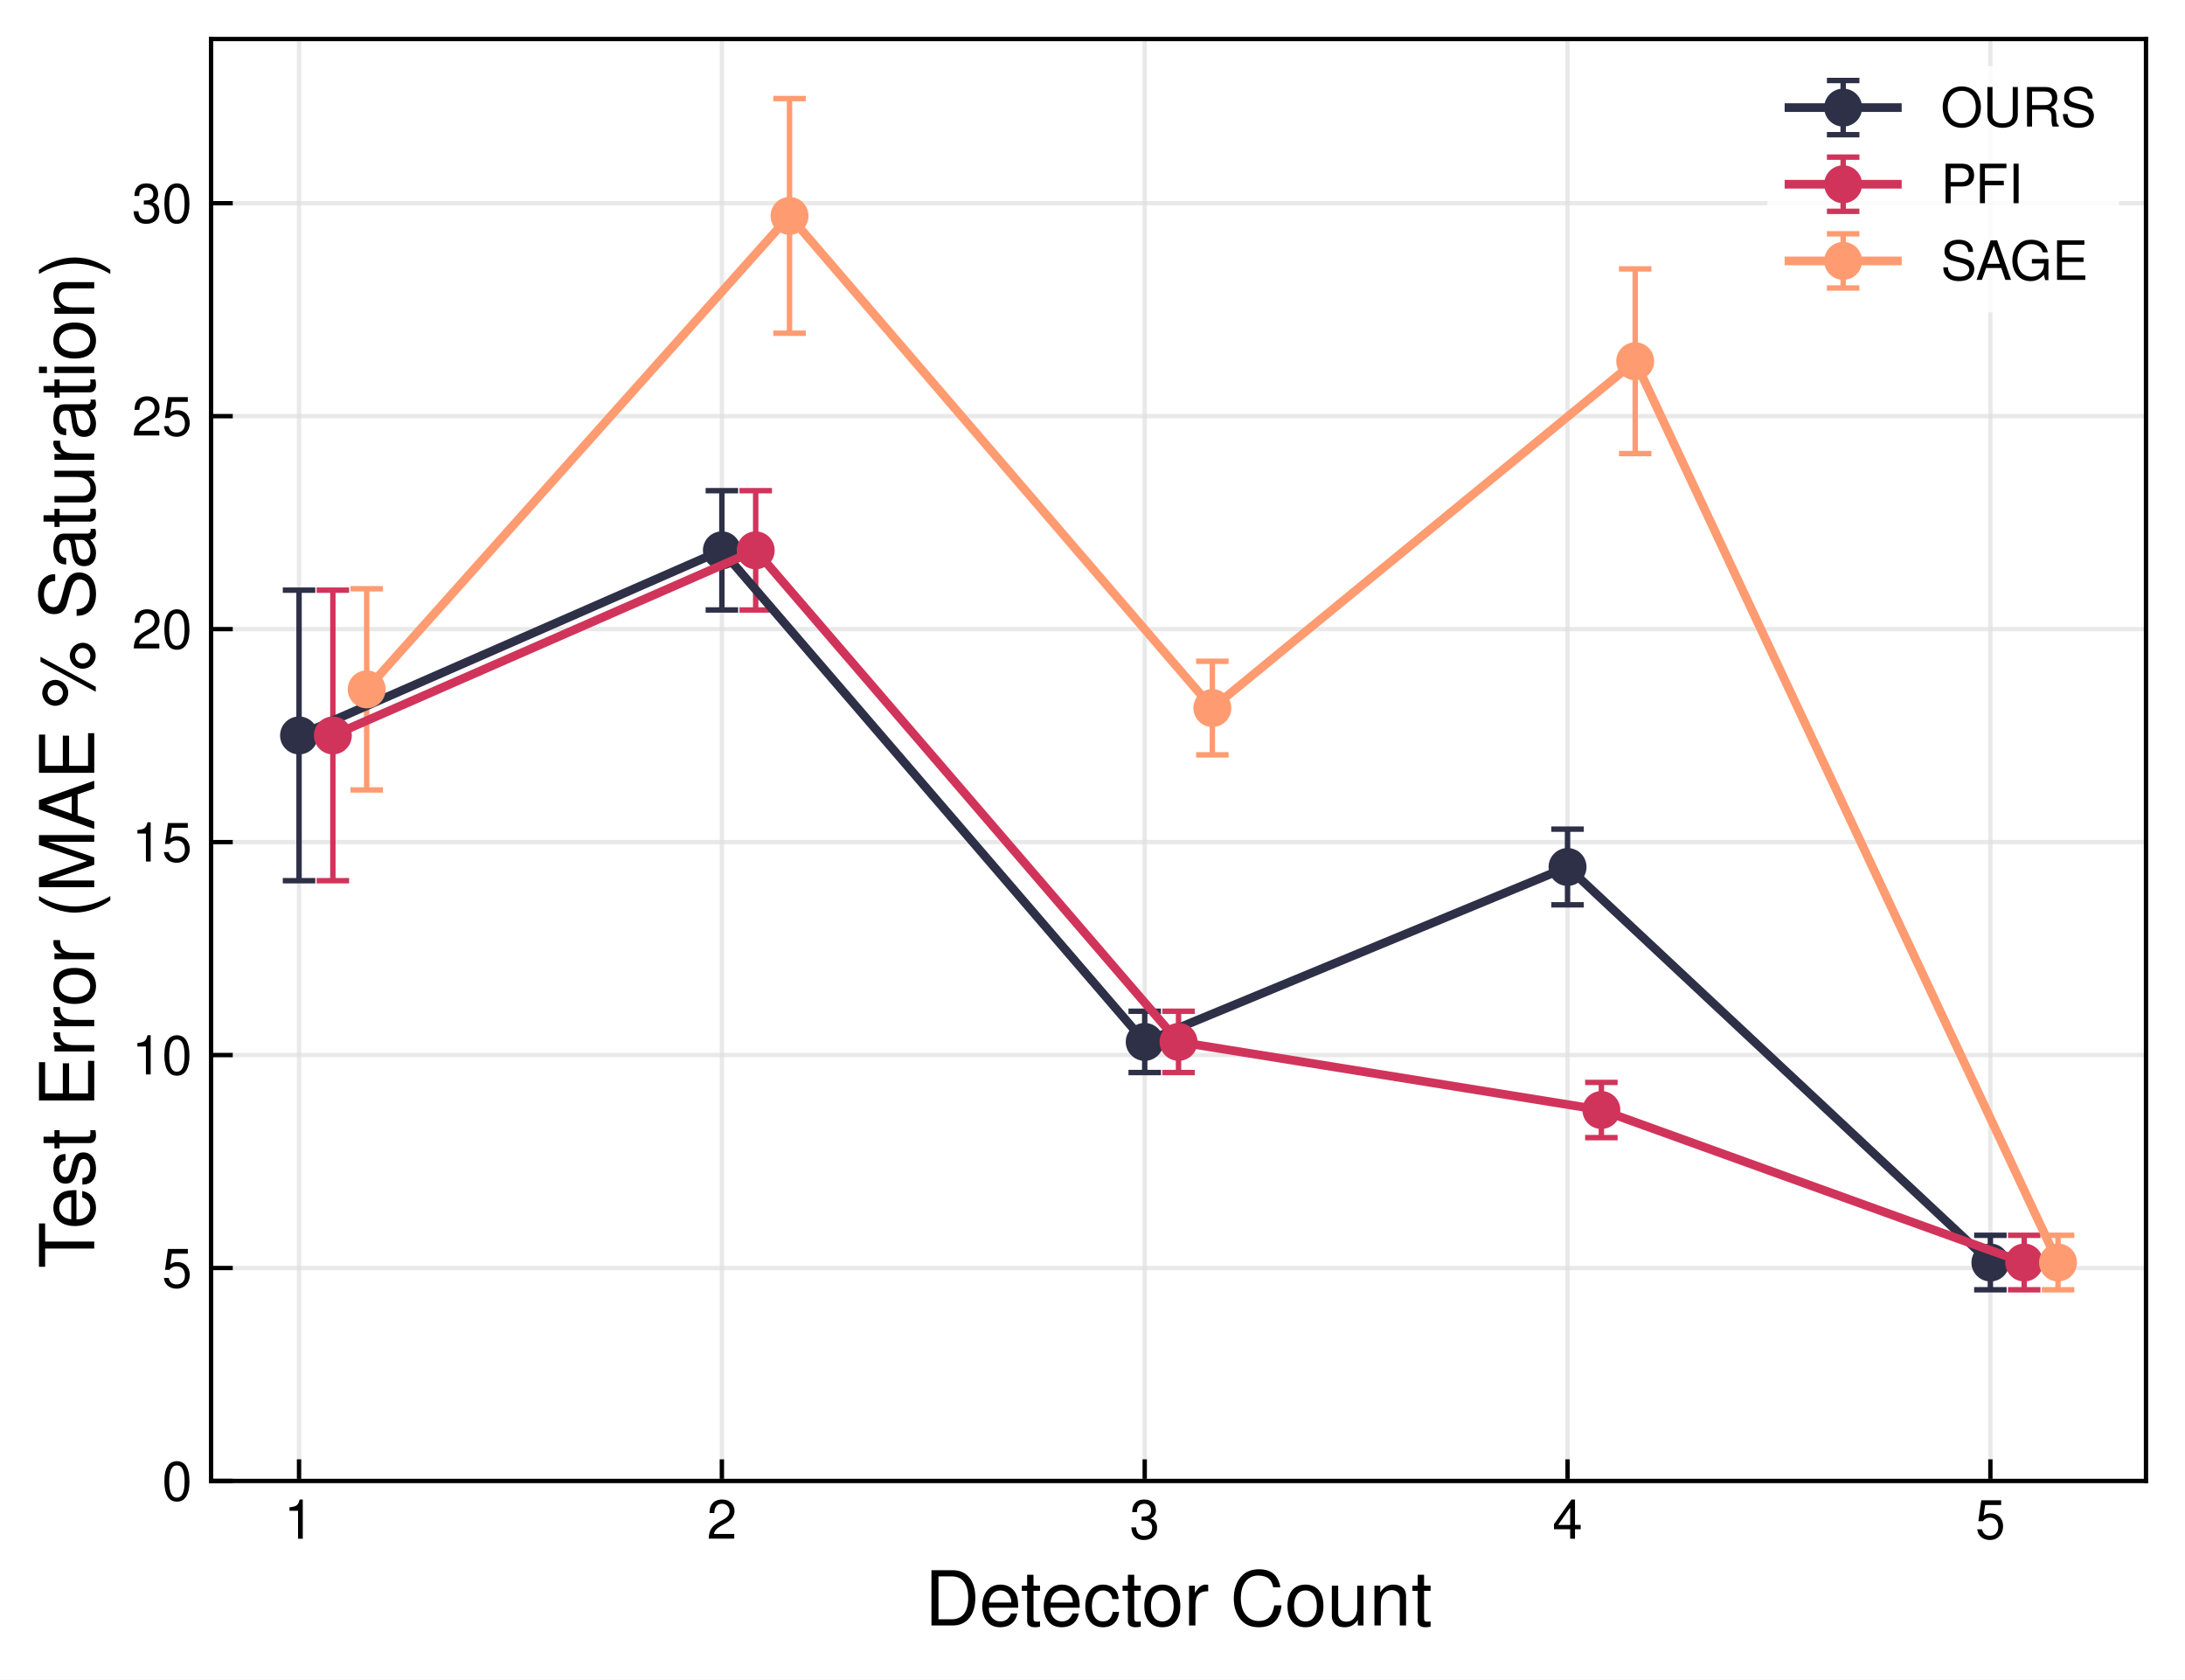
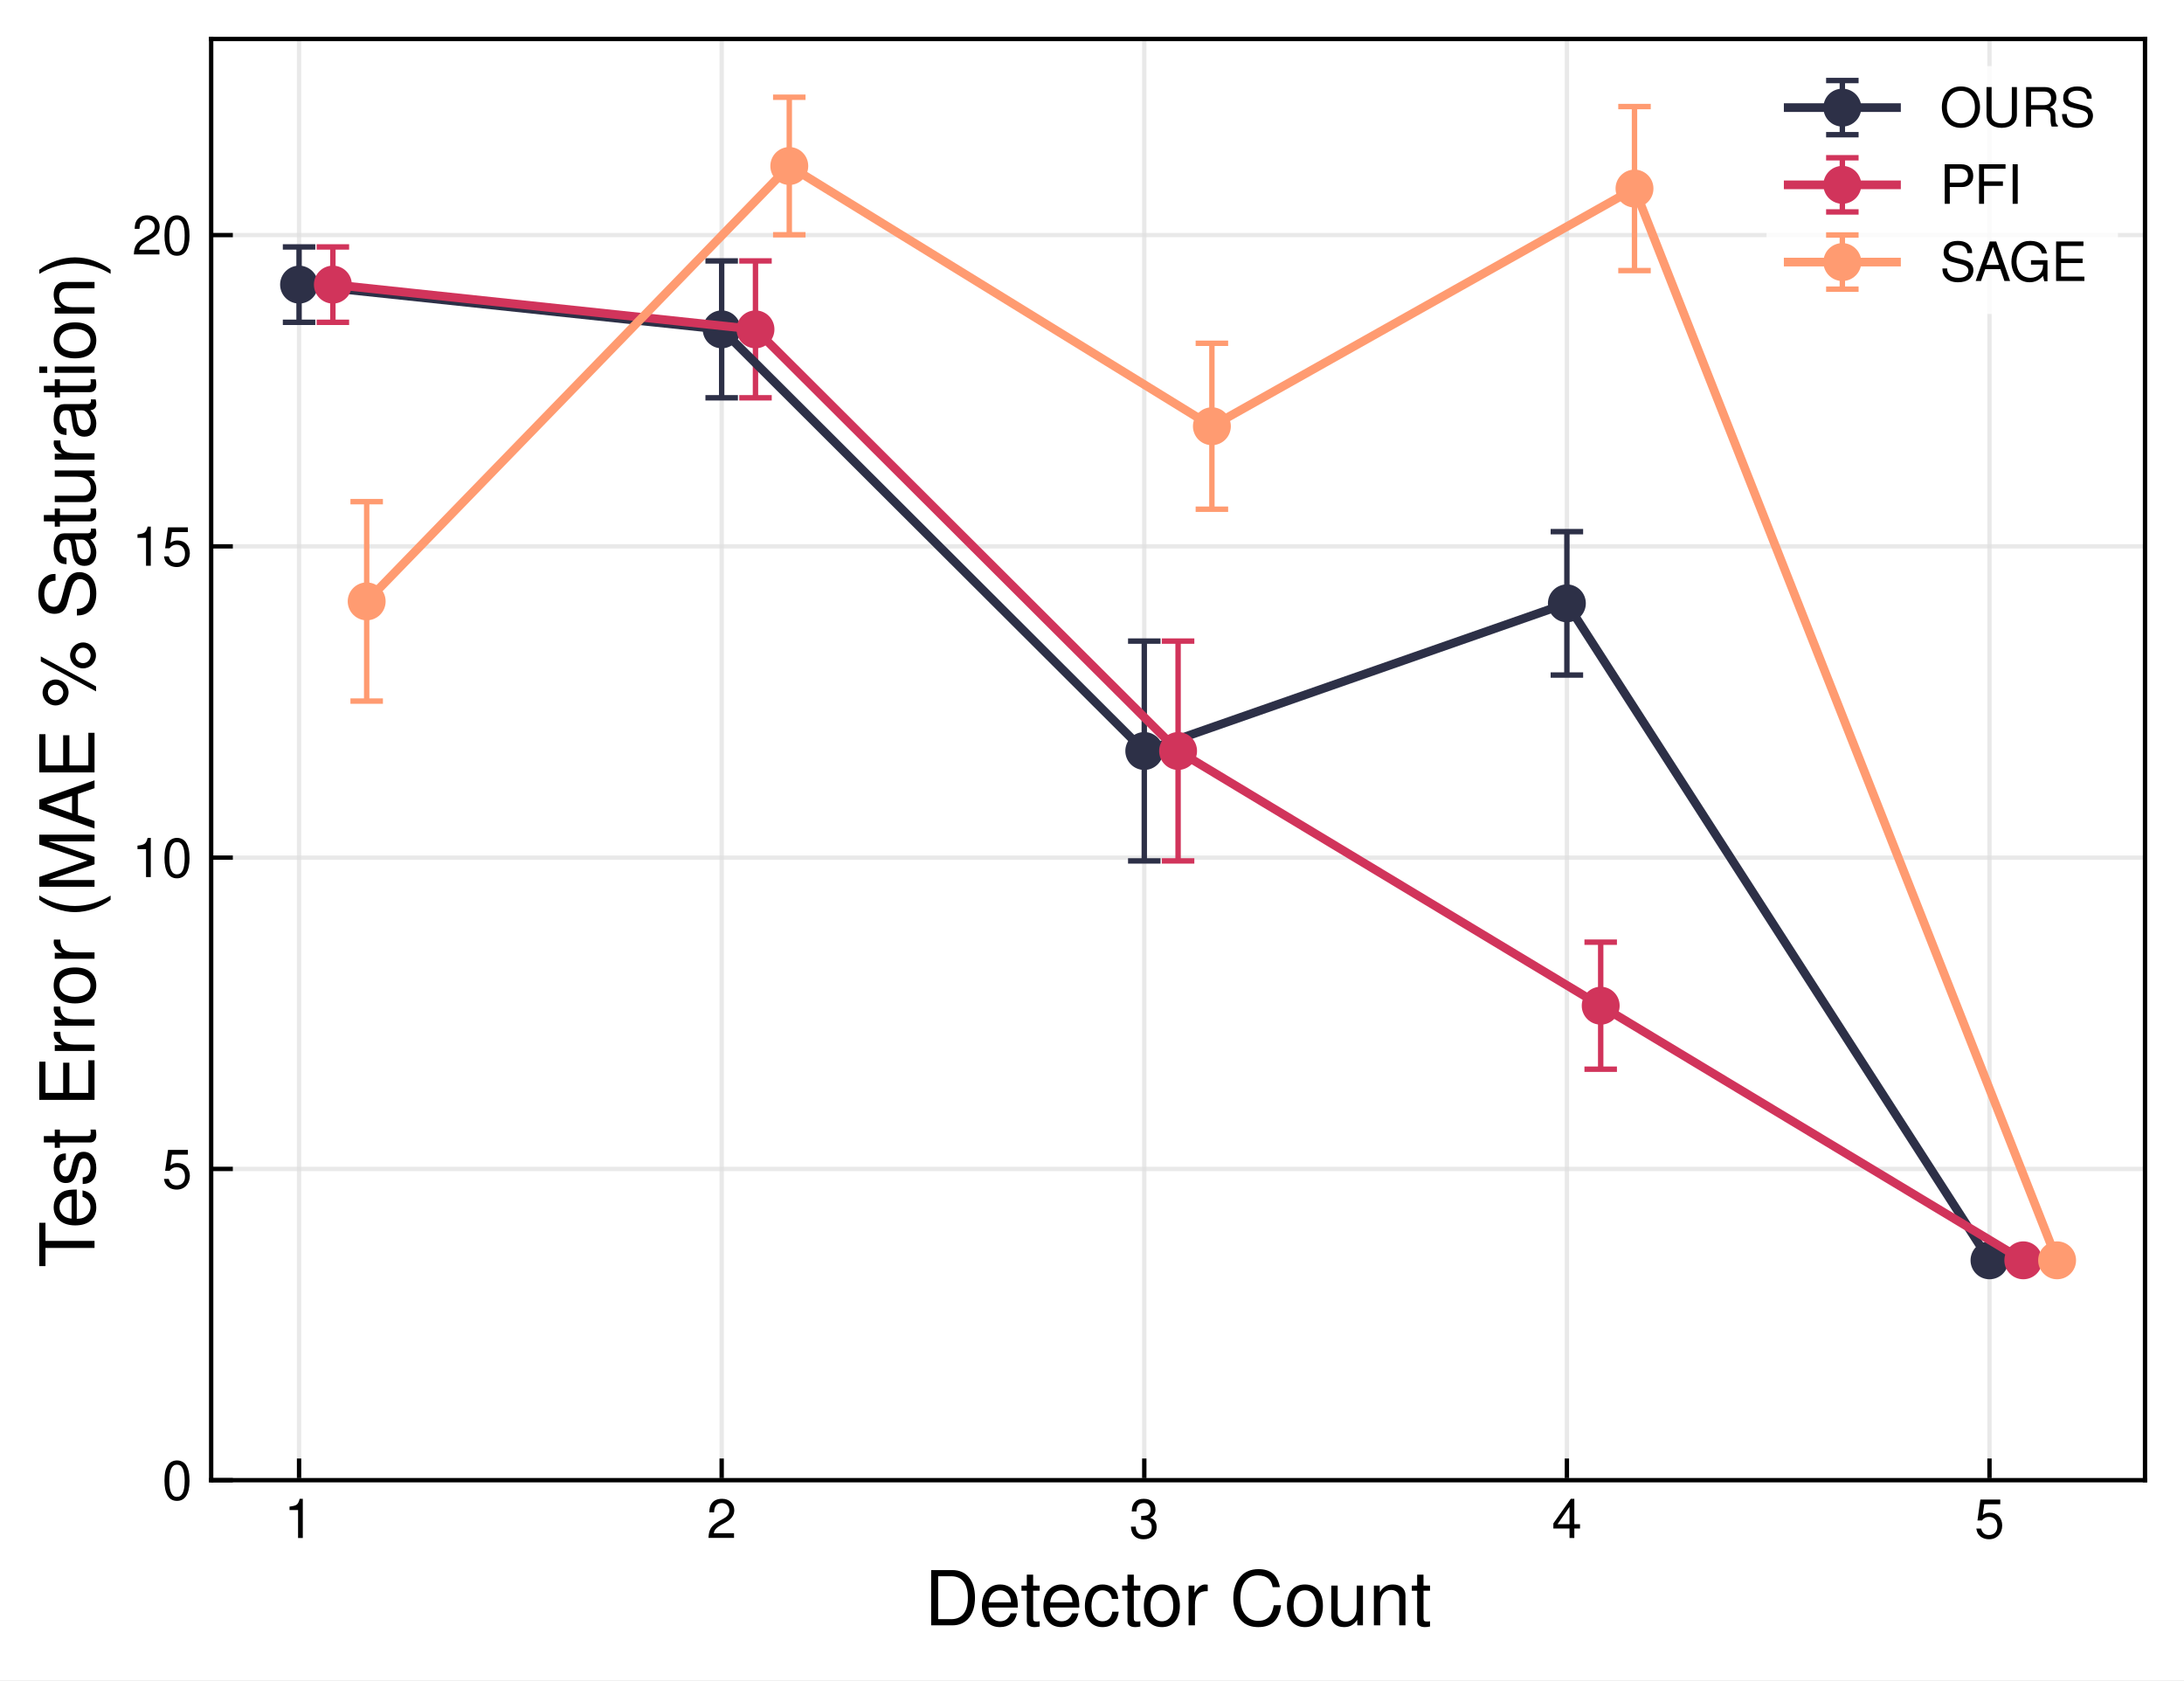
- <svg xmlns="http://www.w3.org/2000/svg" xmlns:xlink="http://www.w3.org/1999/xlink" width="403.28pt" height="309.961pt" viewBox="0 0 403.28 309.961" version="1.1">
+ <svg xmlns="http://www.w3.org/2000/svg" xmlns:xlink="http://www.w3.org/1999/xlink" width="403.315pt" height="310.231pt" viewBox="0 0 403.315 310.231" version="1.1">
  <defs>
    <style type="text/css">*{stroke-linejoin: round; stroke-linecap: butt}</style>
  </defs>
  <g id="figure_1">
    <g id="patch_1">
-       <path d="M 0 309.961  L 403.28 309.961  L 403.28 0  L 0 0  z " style="fill: #ffffff" />
+       <path d="M 0 310.231  L 403.315 310.231  L 403.315 0  L 0 0  z " style="fill: #ffffff" />
    </g>
    <g id="axes_1">
      <g id="patch_2">
-         <path d="M 38.96 273.312  L 396.08 273.312  L 396.08 7.2  L 38.96 7.2  z " style="fill: #ffffff" />
+         <path d="M 38.995 273.312  L 396.115 273.312  L 396.115 7.2  L 38.995 7.2  z " style="fill: #ffffff" />
      </g>
      <g id="matplotlib.axis_1">
        <g id="xtick_1">
          <g id="line2d_1">
-             <path d="M 55.193 273.312  L 55.193 7.2  " clip-path="url(#p79c8a40985)" style="fill: none; stroke: #e0e0e0; stroke-opacity: 0.7; stroke-width: 0.8; stroke-linecap: square" />
+             <path d="M 55.228 273.312  L 55.228 7.2  " clip-path="url(#p70ede2a1e9)" style="fill: none; stroke: #e0e0e0; stroke-opacity: 0.7; stroke-width: 0.8; stroke-linecap: square" />
          </g>
          <g id="line2d_2">
            <defs>
-               <path id="m2e2f3d7273" d="M 0 0  L 0 -4  " style="stroke: #000000; stroke-width: 0.8" />
+               <path id="mb3f8f539d9" d="M 0 0  L 0 -4  " style="stroke: #000000; stroke-width: 0.8" />
            </defs>
            <g>
-               <use xlink:href="#m2e2f3d7273" x="55.193" y="273.312" style="stroke: #000000; stroke-width: 0.8" />
+               <use xlink:href="#mb3f8f539d9" x="55.228" y="273.312" style="stroke: #000000; stroke-width: 0.8" />
            </g>
          </g>
          <g id="text_1">
-             <text style="font-size: 10px; font-family: 'Helvetica', 'Arial', sans-serif; text-anchor: middle" x="55.193" y="283.97" transform="rotate(-0 55.19273 283.9698)">1</text>
+             <text style="font-size: 10px; font-family: 'Helvetica', 'Arial', sans-serif; text-anchor: middle" x="55.228" y="283.985" transform="rotate(-0 55.22773 283.9854)">1</text>
          </g>
        </g>
        <g id="xtick_2">
          <g id="line2d_3">
-             <path d="M 133.235 273.312  L 133.235 7.2  " clip-path="url(#p79c8a40985)" style="fill: none; stroke: #e0e0e0; stroke-opacity: 0.7; stroke-width: 0.8; stroke-linecap: square" />
+             <path d="M 133.27 273.312  L 133.27 7.2  " clip-path="url(#p70ede2a1e9)" style="fill: none; stroke: #e0e0e0; stroke-opacity: 0.7; stroke-width: 0.8; stroke-linecap: square" />
          </g>
          <g id="line2d_4">
            <g>
-               <use xlink:href="#m2e2f3d7273" x="133.235" y="273.312" style="stroke: #000000; stroke-width: 0.8" />
+               <use xlink:href="#mb3f8f539d9" x="133.27" y="273.312" style="stroke: #000000; stroke-width: 0.8" />
            </g>
          </g>
          <g id="text_2">
-             <text style="font-size: 10px; font-family: 'Helvetica', 'Arial', sans-serif; text-anchor: middle" x="133.235" y="283.97" transform="rotate(-0 133.2347 283.9698)">2</text>
+             <text style="font-size: 10px; font-family: 'Helvetica', 'Arial', sans-serif; text-anchor: middle" x="133.27" y="283.985" transform="rotate(-0 133.2697 283.9854)">2</text>
          </g>
        </g>
        <g id="xtick_3">
          <g id="line2d_5">
-             <path d="M 211.277 273.312  L 211.277 7.2  " clip-path="url(#p79c8a40985)" style="fill: none; stroke: #e0e0e0; stroke-opacity: 0.7; stroke-width: 0.8; stroke-linecap: square" />
+             <path d="M 211.312 273.312  L 211.312 7.2  " clip-path="url(#p70ede2a1e9)" style="fill: none; stroke: #e0e0e0; stroke-opacity: 0.7; stroke-width: 0.8; stroke-linecap: square" />
          </g>
          <g id="line2d_6">
            <g>
-               <use xlink:href="#m2e2f3d7273" x="211.277" y="273.312" style="stroke: #000000; stroke-width: 0.8" />
+               <use xlink:href="#mb3f8f539d9" x="211.312" y="273.312" style="stroke: #000000; stroke-width: 0.8" />
            </g>
          </g>
          <g id="text_3">
-             <text style="font-size: 10px; font-family: 'Helvetica', 'Arial', sans-serif; text-anchor: middle" x="211.277" y="283.97" transform="rotate(-0 211.2766 283.9698)">3</text>
+             <text style="font-size: 10px; font-family: 'Helvetica', 'Arial', sans-serif; text-anchor: middle" x="211.312" y="283.985" transform="rotate(-0 211.3116 283.9854)">3</text>
          </g>
        </g>
        <g id="xtick_4">
          <g id="line2d_7">
-             <path d="M 289.319 273.312  L 289.319 7.2  " clip-path="url(#p79c8a40985)" style="fill: none; stroke: #e0e0e0; stroke-opacity: 0.7; stroke-width: 0.8; stroke-linecap: square" />
+             <path d="M 289.354 273.312  L 289.354 7.2  " clip-path="url(#p70ede2a1e9)" style="fill: none; stroke: #e0e0e0; stroke-opacity: 0.7; stroke-width: 0.8; stroke-linecap: square" />
          </g>
          <g id="line2d_8">
            <g>
-               <use xlink:href="#m2e2f3d7273" x="289.319" y="273.312" style="stroke: #000000; stroke-width: 0.8" />
+               <use xlink:href="#mb3f8f539d9" x="289.354" y="273.312" style="stroke: #000000; stroke-width: 0.8" />
            </g>
          </g>
          <g id="text_4">
-             <text style="font-size: 10px; font-family: 'Helvetica', 'Arial', sans-serif; text-anchor: middle" x="289.319" y="283.97" transform="rotate(-0 289.3186 283.9698)">4</text>
+             <text style="font-size: 10px; font-family: 'Helvetica', 'Arial', sans-serif; text-anchor: middle" x="289.354" y="283.985" transform="rotate(-0 289.3536 283.9854)">4</text>
          </g>
        </g>
        <g id="xtick_5">
          <g id="line2d_9">
-             <path d="M 367.361 273.312  L 367.361 7.2  " clip-path="url(#p79c8a40985)" style="fill: none; stroke: #e0e0e0; stroke-opacity: 0.7; stroke-width: 0.8; stroke-linecap: square" />
+             <path d="M 367.396 273.312  L 367.396 7.2  " clip-path="url(#p70ede2a1e9)" style="fill: none; stroke: #e0e0e0; stroke-opacity: 0.7; stroke-width: 0.8; stroke-linecap: square" />
          </g>
          <g id="line2d_10">
            <g>
-               <use xlink:href="#m2e2f3d7273" x="367.361" y="273.312" style="stroke: #000000; stroke-width: 0.8" />
+               <use xlink:href="#mb3f8f539d9" x="367.396" y="273.312" style="stroke: #000000; stroke-width: 0.8" />
            </g>
          </g>
          <g id="text_5">
-             <text style="font-size: 10px; font-family: 'Helvetica', 'Arial', sans-serif; text-anchor: middle" x="367.361" y="283.97" transform="rotate(-0 367.3606 283.9698)">5</text>
+             <text style="font-size: 10px; font-family: 'Helvetica', 'Arial', sans-serif; text-anchor: middle" x="367.396" y="283.985" transform="rotate(-0 367.3956 283.9854)">5</text>
          </g>
        </g>
        <g id="text_6">
-           <text style="font-size: 14px; font-family: 'Helvetica', 'Arial', sans-serif; text-anchor: middle" x="217.52" y="299.978" transform="rotate(-0 217.52 299.9783)">Detector Count</text>
+           <text style="font-size: 14px; font-family: 'Helvetica', 'Arial', sans-serif; text-anchor: middle" x="217.555" y="300.113" transform="rotate(-0 217.555 300.1126)">Detector Count</text>
        </g>
      </g>
      <g id="matplotlib.axis_2">
        <g id="ytick_1">
          <g id="line2d_11">
-             <path d="M 38.96 273.312  L 396.08 273.312  " clip-path="url(#p79c8a40985)" style="fill: none; stroke: #e0e0e0; stroke-opacity: 0.7; stroke-width: 0.8; stroke-linecap: square" />
+             <path d="M 38.995 273.312  L 396.115 273.312  " clip-path="url(#p70ede2a1e9)" style="fill: none; stroke: #e0e0e0; stroke-opacity: 0.7; stroke-width: 0.8; stroke-linecap: square" />
          </g>
          <g id="line2d_12">
            <defs>
-               <path id="m80572ec662" d="M 0 0  L 4 0  " style="stroke: #000000; stroke-width: 0.8" />
+               <path id="mf353825c24" d="M 0 0  L 4 0  " style="stroke: #000000; stroke-width: 0.8" />
            </defs>
            <g>
-               <use xlink:href="#m80572ec662" x="38.96" y="273.312" style="stroke: #000000; stroke-width: 0.8" />
+               <use xlink:href="#mf353825c24" x="38.995" y="273.312" style="stroke: #000000; stroke-width: 0.8" />
            </g>
          </g>
          <g id="text_7">
-             <text style="font-size: 10px; font-family: 'Helvetica', 'Arial', sans-serif; text-anchor: end" x="35.46" y="276.891" transform="rotate(-0 35.46 276.8909)">0</text>
+             <text style="font-size: 10px; font-family: 'Helvetica', 'Arial', sans-serif; text-anchor: end" x="35.495" y="276.899" transform="rotate(-0 35.495 276.8987)">0</text>
          </g>
        </g>
        <g id="ytick_2">
          <g id="line2d_13">
-             <path d="M 38.96 234.01  L 396.08 234.01  " clip-path="url(#p79c8a40985)" style="fill: none; stroke: #e0e0e0; stroke-opacity: 0.7; stroke-width: 0.8; stroke-linecap: square" />
+             <path d="M 38.995 215.836  L 396.115 215.836  " clip-path="url(#p70ede2a1e9)" style="fill: none; stroke: #e0e0e0; stroke-opacity: 0.7; stroke-width: 0.8; stroke-linecap: square" />
          </g>
          <g id="line2d_14">
            <g>
-               <use xlink:href="#m80572ec662" x="38.96" y="234.01" style="stroke: #000000; stroke-width: 0.8" />
+               <use xlink:href="#mf353825c24" x="38.995" y="215.836" style="stroke: #000000; stroke-width: 0.8" />
            </g>
          </g>
          <g id="text_8">
-             <text style="font-size: 10px; font-family: 'Helvetica', 'Arial', sans-serif; text-anchor: end" x="35.46" y="237.588" transform="rotate(-0 35.46 237.5885)">5</text>
+             <text style="font-size: 10px; font-family: 'Helvetica', 'Arial', sans-serif; text-anchor: end" x="35.495" y="219.422" transform="rotate(-0 35.495 219.4225)">5</text>
          </g>
        </g>
        <g id="ytick_3">
          <g id="line2d_15">
-             <path d="M 38.96 194.707  L 396.08 194.707  " clip-path="url(#p79c8a40985)" style="fill: none; stroke: #e0e0e0; stroke-opacity: 0.7; stroke-width: 0.8; stroke-linecap: square" />
+             <path d="M 38.995 158.359  L 396.115 158.359  " clip-path="url(#p70ede2a1e9)" style="fill: none; stroke: #e0e0e0; stroke-opacity: 0.7; stroke-width: 0.8; stroke-linecap: square" />
          </g>
          <g id="line2d_16">
            <g>
-               <use xlink:href="#m80572ec662" x="38.96" y="194.707" style="stroke: #000000; stroke-width: 0.8" />
+               <use xlink:href="#mf353825c24" x="38.995" y="158.359" style="stroke: #000000; stroke-width: 0.8" />
            </g>
          </g>
          <g id="text_9">
-             <text style="font-size: 10px; font-family: 'Helvetica', 'Arial', sans-serif; text-anchor: end" x="35.46" y="198.286" transform="rotate(-0 35.46 198.2861)">10</text>
+             <text style="font-size: 10px; font-family: 'Helvetica', 'Arial', sans-serif; text-anchor: end" x="35.495" y="161.946" transform="rotate(-0 35.495 161.9462)">10</text>
          </g>
        </g>
        <g id="ytick_4">
          <g id="line2d_17">
-             <path d="M 38.96 155.405  L 396.08 155.405  " clip-path="url(#p79c8a40985)" style="fill: none; stroke: #e0e0e0; stroke-opacity: 0.7; stroke-width: 0.8; stroke-linecap: square" />
+             <path d="M 38.995 100.883  L 396.115 100.883  " clip-path="url(#p70ede2a1e9)" style="fill: none; stroke: #e0e0e0; stroke-opacity: 0.7; stroke-width: 0.8; stroke-linecap: square" />
          </g>
          <g id="line2d_18">
            <g>
-               <use xlink:href="#m80572ec662" x="38.96" y="155.405" style="stroke: #000000; stroke-width: 0.8" />
+               <use xlink:href="#mf353825c24" x="38.995" y="100.883" style="stroke: #000000; stroke-width: 0.8" />
            </g>
          </g>
          <g id="text_10">
-             <text style="font-size: 10px; font-family: 'Helvetica', 'Arial', sans-serif; text-anchor: end" x="35.46" y="158.984" transform="rotate(-0 35.46 158.9836)">15</text>
+             <text style="font-size: 10px; font-family: 'Helvetica', 'Arial', sans-serif; text-anchor: end" x="35.495" y="104.47" transform="rotate(-0 35.495 104.4699)">15</text>
          </g>
        </g>
        <g id="ytick_5">
          <g id="line2d_19">
-             <path d="M 38.96 116.102  L 396.08 116.102  " clip-path="url(#p79c8a40985)" style="fill: none; stroke: #e0e0e0; stroke-opacity: 0.7; stroke-width: 0.8; stroke-linecap: square" />
+             <path d="M 38.995 43.407  L 396.115 43.407  " clip-path="url(#p70ede2a1e9)" style="fill: none; stroke: #e0e0e0; stroke-opacity: 0.7; stroke-width: 0.8; stroke-linecap: square" />
          </g>
          <g id="line2d_20">
            <g>
-               <use xlink:href="#m80572ec662" x="38.96" y="116.102" style="stroke: #000000; stroke-width: 0.8" />
+               <use xlink:href="#mf353825c24" x="38.995" y="43.407" style="stroke: #000000; stroke-width: 0.8" />
            </g>
          </g>
          <g id="text_11">
-             <text style="font-size: 10px; font-family: 'Helvetica', 'Arial', sans-serif; text-anchor: end" x="35.46" y="119.681" transform="rotate(-0 35.46 119.6812)">20</text>
-           </g>
-         </g>
-         <g id="ytick_6">
-           <g id="line2d_21">
-             <path d="M 38.96 76.8  L 396.08 76.8  " clip-path="url(#p79c8a40985)" style="fill: none; stroke: #e0e0e0; stroke-opacity: 0.7; stroke-width: 0.8; stroke-linecap: square" />
-           </g>
-           <g id="line2d_22">
-             <g>
-               <use xlink:href="#m80572ec662" x="38.96" y="76.8" style="stroke: #000000; stroke-width: 0.8" />
-             </g>
-           </g>
-           <g id="text_12">
-             <text style="font-size: 10px; font-family: 'Helvetica', 'Arial', sans-serif; text-anchor: end" x="35.46" y="80.379" transform="rotate(-0 35.46 80.37878)">25</text>
-           </g>
-         </g>
-         <g id="ytick_7">
-           <g id="line2d_23">
-             <path d="M 38.96 37.497  L 396.08 37.497  " clip-path="url(#p79c8a40985)" style="fill: none; stroke: #e0e0e0; stroke-opacity: 0.7; stroke-width: 0.8; stroke-linecap: square" />
-           </g>
-           <g id="line2d_24">
-             <g>
-               <use xlink:href="#m80572ec662" x="38.96" y="37.497" style="stroke: #000000; stroke-width: 0.8" />
-             </g>
-           </g>
-           <g id="text_13">
-             <text style="font-size: 10px; font-family: 'Helvetica', 'Arial', sans-serif; text-anchor: end" x="35.46" y="41.076" transform="rotate(-0 35.46 41.07635)">30</text>
-           </g>
-         </g>
-         <g id="text_14">
-           <text style="font-size: 14px; font-family: 'Helvetica', 'Arial', sans-serif; text-anchor: middle" x="17.392" y="140.256" transform="rotate(-90 17.39156 140.256)">Test Error (MAE % Saturation)</text>
+             <text style="font-size: 10px; font-family: 'Helvetica', 'Arial', sans-serif; text-anchor: end" x="35.495" y="46.994" transform="rotate(-0 35.495 46.99365)">20</text>
+           </g>
+         </g>
+         <g id="text_12">
+           <text style="font-size: 14px; font-family: 'Helvetica', 'Arial', sans-serif; text-anchor: middle" x="17.455" y="140.256" transform="rotate(-90 17.455 140.256)">Test Error (MAE % Saturation)</text>
        </g>
      </g>
      <g id="LineCollection_1">
-         <path d="M 55.193 162.534  L 55.193 108.916  " clip-path="url(#p79c8a40985)" style="fill: none; stroke: #2d3047" />
-         <path d="M 133.235 112.57  L 133.235 90.559  " clip-path="url(#p79c8a40985)" style="fill: none; stroke: #2d3047" />
-         <path d="M 211.277 197.938  L 211.277 186.625  " clip-path="url(#p79c8a40985)" style="fill: none; stroke: #2d3047" />
-         <path d="M 289.319 166.989  L 289.319 153.012  " clip-path="url(#p79c8a40985)" style="fill: none; stroke: #2d3047" />
-         <path d="M 367.361 238.024  L 367.361 227.967  " clip-path="url(#p79c8a40985)" style="fill: none; stroke: #2d3047" />
+         <path d="M 55.228 59.511  L 55.228 45.593  " clip-path="url(#p70ede2a1e9)" style="fill: none; stroke: #2d3047" />
+         <path d="M 133.27 73.456  L 133.27 48.178  " clip-path="url(#p70ede2a1e9)" style="fill: none; stroke: #2d3047" />
+         <path d="M 211.312 158.968  L 211.312 118.374  " clip-path="url(#p70ede2a1e9)" style="fill: none; stroke: #2d3047" />
+         <path d="M 289.354 124.647  L 289.354 98.164  " clip-path="url(#p70ede2a1e9)" style="fill: none; stroke: #2d3047" />
+         <path d="M 367.396 233.086  L 367.396 232.343  " clip-path="url(#p70ede2a1e9)" style="fill: none; stroke: #2d3047" />
+       </g>
+       <g id="line2d_21">
+         <defs>
+           <path id="m596736027f" d="M 3 0  L -3 -0  " style="stroke: #2d3047" />
+         </defs>
+         <g clip-path="url(#p70ede2a1e9)">
+           <use xlink:href="#m596736027f" x="55.228" y="59.511" style="fill: #2d3047; stroke: #2d3047" />
+           <use xlink:href="#m596736027f" x="133.27" y="73.456" style="fill: #2d3047; stroke: #2d3047" />
+           <use xlink:href="#m596736027f" x="211.312" y="158.968" style="fill: #2d3047; stroke: #2d3047" />
+           <use xlink:href="#m596736027f" x="289.354" y="124.647" style="fill: #2d3047; stroke: #2d3047" />
+           <use xlink:href="#m596736027f" x="367.396" y="233.086" style="fill: #2d3047; stroke: #2d3047" />
+         </g>
+       </g>
+       <g id="line2d_22">
+         <g clip-path="url(#p70ede2a1e9)">
+           <use xlink:href="#m596736027f" x="55.228" y="45.593" style="fill: #2d3047; stroke: #2d3047" />
+           <use xlink:href="#m596736027f" x="133.27" y="48.178" style="fill: #2d3047; stroke: #2d3047" />
+           <use xlink:href="#m596736027f" x="211.312" y="118.374" style="fill: #2d3047; stroke: #2d3047" />
+           <use xlink:href="#m596736027f" x="289.354" y="98.164" style="fill: #2d3047; stroke: #2d3047" />
+           <use xlink:href="#m596736027f" x="367.396" y="232.343" style="fill: #2d3047; stroke: #2d3047" />
+         </g>
+       </g>
+       <g id="LineCollection_2">
+         <path d="M 61.471 59.511  L 61.471 45.593  " clip-path="url(#p70ede2a1e9)" style="fill: none; stroke: #d1345b" />
+         <path d="M 139.513 73.456  L 139.513 48.178  " clip-path="url(#p70ede2a1e9)" style="fill: none; stroke: #d1345b" />
+         <path d="M 217.555 158.968  L 217.555 118.374  " clip-path="url(#p70ede2a1e9)" style="fill: none; stroke: #d1345b" />
+         <path d="M 295.597 197.426  L 295.597 173.973  " clip-path="url(#p70ede2a1e9)" style="fill: none; stroke: #d1345b" />
+         <path d="M 373.639 233.086  L 373.639 232.343  " clip-path="url(#p70ede2a1e9)" style="fill: none; stroke: #d1345b" />
+       </g>
+       <g id="line2d_23">
+         <defs>
+           <path id="m3402257445" d="M 3 0  L -3 -0  " style="stroke: #d1345b" />
+         </defs>
+         <g clip-path="url(#p70ede2a1e9)">
+           <use xlink:href="#m3402257445" x="61.471" y="59.511" style="fill: #d1345b; stroke: #d1345b" />
+           <use xlink:href="#m3402257445" x="139.513" y="73.456" style="fill: #d1345b; stroke: #d1345b" />
+           <use xlink:href="#m3402257445" x="217.555" y="158.968" style="fill: #d1345b; stroke: #d1345b" />
+           <use xlink:href="#m3402257445" x="295.597" y="197.426" style="fill: #d1345b; stroke: #d1345b" />
+           <use xlink:href="#m3402257445" x="373.639" y="233.086" style="fill: #d1345b; stroke: #d1345b" />
+         </g>
+       </g>
+       <g id="line2d_24">
+         <g clip-path="url(#p70ede2a1e9)">
+           <use xlink:href="#m3402257445" x="61.471" y="45.593" style="fill: #d1345b; stroke: #d1345b" />
+           <use xlink:href="#m3402257445" x="139.513" y="48.178" style="fill: #d1345b; stroke: #d1345b" />
+           <use xlink:href="#m3402257445" x="217.555" y="118.374" style="fill: #d1345b; stroke: #d1345b" />
+           <use xlink:href="#m3402257445" x="295.597" y="173.973" style="fill: #d1345b; stroke: #d1345b" />
+           <use xlink:href="#m3402257445" x="373.639" y="232.343" style="fill: #d1345b; stroke: #d1345b" />
+         </g>
+       </g>
+       <g id="LineCollection_3">
+         <path d="M 67.714 129.452  L 67.714 92.631  " clip-path="url(#p70ede2a1e9)" style="fill: none; stroke: #ff9b71" />
+         <path d="M 145.756 43.348  L 145.756 17.956  " clip-path="url(#p70ede2a1e9)" style="fill: none; stroke: #ff9b71" />
+         <path d="M 223.798 94.026  L 223.798 63.385  " clip-path="url(#p70ede2a1e9)" style="fill: none; stroke: #ff9b71" />
+         <path d="M 301.84 49.963  L 301.84 19.672  " clip-path="url(#p70ede2a1e9)" style="fill: none; stroke: #ff9b71" />
+         <path d="M 379.882 233.086  L 379.882 232.343  " clip-path="url(#p70ede2a1e9)" style="fill: none; stroke: #ff9b71" />
      </g>
      <g id="line2d_25">
        <defs>
-           <path id="me113649d29" d="M 3 0  L -3 -0  " style="stroke: #2d3047" />
-         </defs>
-         <g clip-path="url(#p79c8a40985)">
-           <use xlink:href="#me113649d29" x="55.193" y="162.534" style="fill: #2d3047; stroke: #2d3047" />
-           <use xlink:href="#me113649d29" x="133.235" y="112.57" style="fill: #2d3047; stroke: #2d3047" />
-           <use xlink:href="#me113649d29" x="211.277" y="197.938" style="fill: #2d3047; stroke: #2d3047" />
-           <use xlink:href="#me113649d29" x="289.319" y="166.989" style="fill: #2d3047; stroke: #2d3047" />
-           <use xlink:href="#me113649d29" x="367.361" y="238.024" style="fill: #2d3047; stroke: #2d3047" />
+           <path id="mcbd53969e1" d="M 3 0  L -3 -0  " style="stroke: #ff9b71" />
+         </defs>
+         <g clip-path="url(#p70ede2a1e9)">
+           <use xlink:href="#mcbd53969e1" x="67.714" y="129.452" style="fill: #ff9b71; stroke: #ff9b71" />
+           <use xlink:href="#mcbd53969e1" x="145.756" y="43.348" style="fill: #ff9b71; stroke: #ff9b71" />
+           <use xlink:href="#mcbd53969e1" x="223.798" y="94.026" style="fill: #ff9b71; stroke: #ff9b71" />
+           <use xlink:href="#mcbd53969e1" x="301.84" y="49.963" style="fill: #ff9b71; stroke: #ff9b71" />
+           <use xlink:href="#mcbd53969e1" x="379.882" y="233.086" style="fill: #ff9b71; stroke: #ff9b71" />
        </g>
      </g>
      <g id="line2d_26">
-         <g clip-path="url(#p79c8a40985)">
-           <use xlink:href="#me113649d29" x="55.193" y="108.916" style="fill: #2d3047; stroke: #2d3047" />
-           <use xlink:href="#me113649d29" x="133.235" y="90.559" style="fill: #2d3047; stroke: #2d3047" />
-           <use xlink:href="#me113649d29" x="211.277" y="186.625" style="fill: #2d3047; stroke: #2d3047" />
-           <use xlink:href="#me113649d29" x="289.319" y="153.012" style="fill: #2d3047; stroke: #2d3047" />
-           <use xlink:href="#me113649d29" x="367.361" y="227.967" style="fill: #2d3047; stroke: #2d3047" />
-         </g>
-       </g>
-       <g id="LineCollection_2">
-         <path d="M 61.436 162.534  L 61.436 108.916  " clip-path="url(#p79c8a40985)" style="fill: none; stroke: #d1345b" />
-         <path d="M 139.478 112.57  L 139.478 90.559  " clip-path="url(#p79c8a40985)" style="fill: none; stroke: #d1345b" />
-         <path d="M 217.52 197.938  L 217.52 186.625  " clip-path="url(#p79c8a40985)" style="fill: none; stroke: #d1345b" />
-         <path d="M 295.562 209.944  L 295.562 199.758  " clip-path="url(#p79c8a40985)" style="fill: none; stroke: #d1345b" />
-         <path d="M 373.604 238.024  L 373.604 227.967  " clip-path="url(#p79c8a40985)" style="fill: none; stroke: #d1345b" />
+         <g clip-path="url(#p70ede2a1e9)">
+           <use xlink:href="#mcbd53969e1" x="67.714" y="92.631" style="fill: #ff9b71; stroke: #ff9b71" />
+           <use xlink:href="#mcbd53969e1" x="145.756" y="17.956" style="fill: #ff9b71; stroke: #ff9b71" />
+           <use xlink:href="#mcbd53969e1" x="223.798" y="63.385" style="fill: #ff9b71; stroke: #ff9b71" />
+           <use xlink:href="#mcbd53969e1" x="301.84" y="19.672" style="fill: #ff9b71; stroke: #ff9b71" />
+           <use xlink:href="#mcbd53969e1" x="379.882" y="232.343" style="fill: #ff9b71; stroke: #ff9b71" />
+         </g>
      </g>
      <g id="line2d_27">
-         <defs>
-           <path id="m14a87d4dc2" d="M 3 0  L -3 -0  " style="stroke: #d1345b" />
-         </defs>
-         <g clip-path="url(#p79c8a40985)">
-           <use xlink:href="#m14a87d4dc2" x="61.436" y="162.534" style="fill: #d1345b; stroke: #d1345b" />
-           <use xlink:href="#m14a87d4dc2" x="139.478" y="112.57" style="fill: #d1345b; stroke: #d1345b" />
-           <use xlink:href="#m14a87d4dc2" x="217.52" y="197.938" style="fill: #d1345b; stroke: #d1345b" />
-           <use xlink:href="#m14a87d4dc2" x="295.562" y="209.944" style="fill: #d1345b; stroke: #d1345b" />
-           <use xlink:href="#m14a87d4dc2" x="373.604" y="238.024" style="fill: #d1345b; stroke: #d1345b" />
+         <path d="M 55.228 52.552  L 133.27 60.817  L 211.312 138.671  L 289.354 111.406  L 367.396 232.714  " clip-path="url(#p70ede2a1e9)" style="fill: none; stroke: #2d3047; stroke-width: 1.6; stroke-linecap: square" />
+         <defs>
+           <path id="m3d47d915fa" d="M 0 3  C 0.796 3 1.559 2.684 2.121 2.121  C 2.684 1.559 3 0.796 3 0  C 3 -0.796 2.684 -1.559 2.121 -2.121  C 1.559 -2.684 0.796 -3 0 -3  C -0.796 -3 -1.559 -2.684 -2.121 -2.121  C -2.684 -1.559 -3 -0.796 -3 0  C -3 0.796 -2.684 1.559 -2.121 2.121  C -1.559 2.684 -0.796 3 0 3  z " style="stroke: #2d3047" />
+         </defs>
+         <g clip-path="url(#p70ede2a1e9)">
+           <use xlink:href="#m3d47d915fa" x="55.228" y="52.552" style="fill: #2d3047; stroke: #2d3047" />
+           <use xlink:href="#m3d47d915fa" x="133.27" y="60.817" style="fill: #2d3047; stroke: #2d3047" />
+           <use xlink:href="#m3d47d915fa" x="211.312" y="138.671" style="fill: #2d3047; stroke: #2d3047" />
+           <use xlink:href="#m3d47d915fa" x="289.354" y="111.406" style="fill: #2d3047; stroke: #2d3047" />
+           <use xlink:href="#m3d47d915fa" x="367.396" y="232.714" style="fill: #2d3047; stroke: #2d3047" />
        </g>
      </g>
      <g id="line2d_28">
-         <g clip-path="url(#p79c8a40985)">
-           <use xlink:href="#m14a87d4dc2" x="61.436" y="108.916" style="fill: #d1345b; stroke: #d1345b" />
-           <use xlink:href="#m14a87d4dc2" x="139.478" y="90.559" style="fill: #d1345b; stroke: #d1345b" />
-           <use xlink:href="#m14a87d4dc2" x="217.52" y="186.625" style="fill: #d1345b; stroke: #d1345b" />
-           <use xlink:href="#m14a87d4dc2" x="295.562" y="199.758" style="fill: #d1345b; stroke: #d1345b" />
-           <use xlink:href="#m14a87d4dc2" x="373.604" y="227.967" style="fill: #d1345b; stroke: #d1345b" />
-         </g>
-       </g>
-       <g id="LineCollection_3">
-         <path d="M 67.679 145.783  L 67.679 108.655  " clip-path="url(#p79c8a40985)" style="fill: none; stroke: #ff9b71" />
-         <path d="M 145.721 61.495  L 145.721 18.192  " clip-path="url(#p79c8a40985)" style="fill: none; stroke: #ff9b71" />
-         <path d="M 223.763 139.302  L 223.763 122.033  " clip-path="url(#p79c8a40985)" style="fill: none; stroke: #ff9b71" />
-         <path d="M 301.805 83.708  L 301.805 49.622  " clip-path="url(#p79c8a40985)" style="fill: none; stroke: #ff9b71" />
-         <path d="M 379.847 238.024  L 379.847 227.967  " clip-path="url(#p79c8a40985)" style="fill: none; stroke: #ff9b71" />
+         <path d="M 61.471 52.552  L 139.513 60.817  L 217.555 138.671  L 295.597 185.7  L 373.639 232.714  " clip-path="url(#p70ede2a1e9)" style="fill: none; stroke: #d1345b; stroke-width: 1.6; stroke-linecap: square" />
+         <defs>
+           <path id="mc2aed68a1f" d="M 0 3  C 0.796 3 1.559 2.684 2.121 2.121  C 2.684 1.559 3 0.796 3 0  C 3 -0.796 2.684 -1.559 2.121 -2.121  C 1.559 -2.684 0.796 -3 0 -3  C -0.796 -3 -1.559 -2.684 -2.121 -2.121  C -2.684 -1.559 -3 -0.796 -3 0  C -3 0.796 -2.684 1.559 -2.121 2.121  C -1.559 2.684 -0.796 3 0 3  z " style="stroke: #d1345b" />
+         </defs>
+         <g clip-path="url(#p70ede2a1e9)">
+           <use xlink:href="#mc2aed68a1f" x="61.471" y="52.552" style="fill: #d1345b; stroke: #d1345b" />
+           <use xlink:href="#mc2aed68a1f" x="139.513" y="60.817" style="fill: #d1345b; stroke: #d1345b" />
+           <use xlink:href="#mc2aed68a1f" x="217.555" y="138.671" style="fill: #d1345b; stroke: #d1345b" />
+           <use xlink:href="#mc2aed68a1f" x="295.597" y="185.7" style="fill: #d1345b; stroke: #d1345b" />
+           <use xlink:href="#mc2aed68a1f" x="373.639" y="232.714" style="fill: #d1345b; stroke: #d1345b" />
+         </g>
      </g>
      <g id="line2d_29">
-         <defs>
-           <path id="md373b6cb60" d="M 3 0  L -3 -0  " style="stroke: #ff9b71" />
-         </defs>
-         <g clip-path="url(#p79c8a40985)">
-           <use xlink:href="#md373b6cb60" x="67.679" y="145.783" style="fill: #ff9b71; stroke: #ff9b71" />
-           <use xlink:href="#md373b6cb60" x="145.721" y="61.495" style="fill: #ff9b71; stroke: #ff9b71" />
-           <use xlink:href="#md373b6cb60" x="223.763" y="139.302" style="fill: #ff9b71; stroke: #ff9b71" />
-           <use xlink:href="#md373b6cb60" x="301.805" y="83.708" style="fill: #ff9b71; stroke: #ff9b71" />
-           <use xlink:href="#md373b6cb60" x="379.847" y="238.024" style="fill: #ff9b71; stroke: #ff9b71" />
-         </g>
-       </g>
-       <g id="line2d_30">
-         <g clip-path="url(#p79c8a40985)">
-           <use xlink:href="#md373b6cb60" x="67.679" y="108.655" style="fill: #ff9b71; stroke: #ff9b71" />
-           <use xlink:href="#md373b6cb60" x="145.721" y="18.192" style="fill: #ff9b71; stroke: #ff9b71" />
-           <use xlink:href="#md373b6cb60" x="223.763" y="122.033" style="fill: #ff9b71; stroke: #ff9b71" />
-           <use xlink:href="#md373b6cb60" x="301.805" y="49.622" style="fill: #ff9b71; stroke: #ff9b71" />
-           <use xlink:href="#md373b6cb60" x="379.847" y="227.967" style="fill: #ff9b71; stroke: #ff9b71" />
-         </g>
-       </g>
-       <g id="line2d_31">
-         <path d="M 55.193 135.725  L 133.235 101.565  L 211.277 192.282  L 289.319 160  L 367.361 232.996  " clip-path="url(#p79c8a40985)" style="fill: none; stroke: #2d3047; stroke-width: 1.6; stroke-linecap: square" />
-         <defs>
-           <path id="m61c77bc532" d="M 0 3  C 0.796 3 1.559 2.684 2.121 2.121  C 2.684 1.559 3 0.796 3 0  C 3 -0.796 2.684 -1.559 2.121 -2.121  C 1.559 -2.684 0.796 -3 0 -3  C -0.796 -3 -1.559 -2.684 -2.121 -2.121  C -2.684 -1.559 -3 -0.796 -3 0  C -3 0.796 -2.684 1.559 -2.121 2.121  C -1.559 2.684 -0.796 3 0 3  z " style="stroke: #2d3047" />
-         </defs>
-         <g clip-path="url(#p79c8a40985)">
-           <use xlink:href="#m61c77bc532" x="55.193" y="135.725" style="fill: #2d3047; stroke: #2d3047" />
-           <use xlink:href="#m61c77bc532" x="133.235" y="101.565" style="fill: #2d3047; stroke: #2d3047" />
-           <use xlink:href="#m61c77bc532" x="211.277" y="192.282" style="fill: #2d3047; stroke: #2d3047" />
-           <use xlink:href="#m61c77bc532" x="289.319" y="160" style="fill: #2d3047; stroke: #2d3047" />
-           <use xlink:href="#m61c77bc532" x="367.361" y="232.996" style="fill: #2d3047; stroke: #2d3047" />
-         </g>
-       </g>
-       <g id="line2d_32">
-         <path d="M 61.436 135.725  L 139.478 101.565  L 217.52 192.282  L 295.562 204.851  L 373.604 232.996  " clip-path="url(#p79c8a40985)" style="fill: none; stroke: #d1345b; stroke-width: 1.6; stroke-linecap: square" />
-         <defs>
-           <path id="me76fe610c9" d="M 0 3  C 0.796 3 1.559 2.684 2.121 2.121  C 2.684 1.559 3 0.796 3 0  C 3 -0.796 2.684 -1.559 2.121 -2.121  C 1.559 -2.684 0.796 -3 0 -3  C -0.796 -3 -1.559 -2.684 -2.121 -2.121  C -2.684 -1.559 -3 -0.796 -3 0  C -3 0.796 -2.684 1.559 -2.121 2.121  C -1.559 2.684 -0.796 3 0 3  z " style="stroke: #d1345b" />
-         </defs>
-         <g clip-path="url(#p79c8a40985)">
-           <use xlink:href="#me76fe610c9" x="61.436" y="135.725" style="fill: #d1345b; stroke: #d1345b" />
-           <use xlink:href="#me76fe610c9" x="139.478" y="101.565" style="fill: #d1345b; stroke: #d1345b" />
-           <use xlink:href="#me76fe610c9" x="217.52" y="192.282" style="fill: #d1345b; stroke: #d1345b" />
-           <use xlink:href="#me76fe610c9" x="295.562" y="204.851" style="fill: #d1345b; stroke: #d1345b" />
-           <use xlink:href="#me76fe610c9" x="373.604" y="232.996" style="fill: #d1345b; stroke: #d1345b" />
-         </g>
-       </g>
-       <g id="line2d_33">
-         <path d="M 67.679 127.219  L 145.721 39.843  L 223.763 130.668  L 301.805 66.665  L 379.847 232.996  " clip-path="url(#p79c8a40985)" style="fill: none; stroke: #ff9b71; stroke-width: 1.6; stroke-linecap: square" />
-         <defs>
-           <path id="m6540855d66" d="M 0 3  C 0.796 3 1.559 2.684 2.121 2.121  C 2.684 1.559 3 0.796 3 0  C 3 -0.796 2.684 -1.559 2.121 -2.121  C 1.559 -2.684 0.796 -3 0 -3  C -0.796 -3 -1.559 -2.684 -2.121 -2.121  C -2.684 -1.559 -3 -0.796 -3 0  C -3 0.796 -2.684 1.559 -2.121 2.121  C -1.559 2.684 -0.796 3 0 3  z " style="stroke: #ff9b71" />
-         </defs>
-         <g clip-path="url(#p79c8a40985)">
-           <use xlink:href="#m6540855d66" x="67.679" y="127.219" style="fill: #ff9b71; stroke: #ff9b71" />
-           <use xlink:href="#m6540855d66" x="145.721" y="39.843" style="fill: #ff9b71; stroke: #ff9b71" />
-           <use xlink:href="#m6540855d66" x="223.763" y="130.668" style="fill: #ff9b71; stroke: #ff9b71" />
-           <use xlink:href="#m6540855d66" x="301.805" y="66.665" style="fill: #ff9b71; stroke: #ff9b71" />
-           <use xlink:href="#m6540855d66" x="379.847" y="232.996" style="fill: #ff9b71; stroke: #ff9b71" />
+         <path d="M 67.714 111.041  L 145.756 30.652  L 223.798 78.705  L 301.84 34.817  L 379.882 232.714  " clip-path="url(#p70ede2a1e9)" style="fill: none; stroke: #ff9b71; stroke-width: 1.6; stroke-linecap: square" />
+         <defs>
+           <path id="m9f1e94422f" d="M 0 3  C 0.796 3 1.559 2.684 2.121 2.121  C 2.684 1.559 3 0.796 3 0  C 3 -0.796 2.684 -1.559 2.121 -2.121  C 1.559 -2.684 0.796 -3 0 -3  C -0.796 -3 -1.559 -2.684 -2.121 -2.121  C -2.684 -1.559 -3 -0.796 -3 0  C -3 0.796 -2.684 1.559 -2.121 2.121  C -1.559 2.684 -0.796 3 0 3  z " style="stroke: #ff9b71" />
+         </defs>
+         <g clip-path="url(#p70ede2a1e9)">
+           <use xlink:href="#m9f1e94422f" x="67.714" y="111.041" style="fill: #ff9b71; stroke: #ff9b71" />
+           <use xlink:href="#m9f1e94422f" x="145.756" y="30.652" style="fill: #ff9b71; stroke: #ff9b71" />
+           <use xlink:href="#m9f1e94422f" x="223.798" y="78.705" style="fill: #ff9b71; stroke: #ff9b71" />
+           <use xlink:href="#m9f1e94422f" x="301.84" y="34.817" style="fill: #ff9b71; stroke: #ff9b71" />
+           <use xlink:href="#m9f1e94422f" x="379.882" y="232.714" style="fill: #ff9b71; stroke: #ff9b71" />
        </g>
      </g>
      <g id="patch_3">
-         <path d="M 38.96 273.312  L 38.96 7.2  " style="fill: none; stroke: #000000; stroke-width: 0.8; stroke-linejoin: miter; stroke-linecap: square" />
+         <path d="M 38.995 273.312  L 38.995 7.2  " style="fill: none; stroke: #000000; stroke-width: 0.8; stroke-linejoin: miter; stroke-linecap: square" />
      </g>
      <g id="patch_4">
-         <path d="M 396.08 273.312  L 396.08 7.2  " style="fill: none; stroke: #000000; stroke-width: 0.8; stroke-linejoin: miter; stroke-linecap: square" />
+         <path d="M 396.115 273.312  L 396.115 7.2  " style="fill: none; stroke: #000000; stroke-width: 0.8; stroke-linejoin: miter; stroke-linecap: square" />
      </g>
      <g id="patch_5">
-         <path d="M 38.96 273.312  L 396.08 273.312  " style="fill: none; stroke: #000000; stroke-width: 0.8; stroke-linejoin: miter; stroke-linecap: square" />
+         <path d="M 38.995 273.312  L 396.115 273.312  " style="fill: none; stroke: #000000; stroke-width: 0.8; stroke-linejoin: miter; stroke-linecap: square" />
      </g>
      <g id="patch_6">
-         <path d="M 38.96 7.2  L 396.08 7.2  " style="fill: none; stroke: #000000; stroke-width: 0.8; stroke-linejoin: miter; stroke-linecap: square" />
+         <path d="M 38.995 7.2  L 396.115 7.2  " style="fill: none; stroke: #000000; stroke-width: 0.8; stroke-linejoin: miter; stroke-linecap: square" />
      </g>
      <g id="legend_1">
        <g id="patch_7">
-           <path d="M 328.188 57.636  L 389.08 57.636  Q 391.08 57.636 391.08 55.636  L 391.08 14.2  Q 391.08 12.2 389.08 12.2  L 328.188 12.2  Q 326.188 12.2 326.188 14.2  L 326.188 55.636  Q 326.188 57.636 328.188 57.636  z " style="fill: #ffffff; opacity: 0.8" />
+           <path d="M 328.223 57.973  L 389.115 57.973  Q 391.115 57.973 391.115 55.973  L 391.115 14.2  Q 391.115 12.2 389.115 12.2  L 328.223 12.2  Q 326.223 12.2 326.223 14.2  L 326.223 55.973  Q 326.223 57.973 328.223 57.973  z " style="fill: #ffffff; opacity: 0.8" />
        </g>
        <g id="LineCollection_4">
-           <path d="M 340.188 24.858  L 340.188 14.858  " style="fill: none; stroke: #2d3047" />
+           <path d="M 340.223 24.873  L 340.223 14.873  " style="fill: none; stroke: #2d3047" />
+         </g>
+         <g id="line2d_30">
+           <g>
+             <use xlink:href="#m596736027f" x="340.223" y="24.873" style="fill: #2d3047; stroke: #2d3047" />
+           </g>
+         </g>
+         <g id="line2d_31">
+           <g>
+             <use xlink:href="#m596736027f" x="340.223" y="14.873" style="fill: #2d3047; stroke: #2d3047" />
+           </g>
+         </g>
+         <g id="line2d_32">
+           <path d="M 330.223 19.873  L 350.223 19.873  " style="fill: none; stroke: #2d3047; stroke-width: 1.6; stroke-linecap: square" />
+         </g>
+         <g id="line2d_33">
+           <g>
+             <use xlink:href="#m3d47d915fa" x="340.223" y="19.873" style="fill: #2d3047; stroke: #2d3047" />
+           </g>
+         </g>
+         <g id="text_13">
+           <text style="font-size: 10px; font-family: 'Helvetica', 'Arial', sans-serif; text-anchor: start" x="358.223" y="23.373" transform="rotate(-0 358.2228 23.37344)">OURS</text>
+         </g>
+         <g id="LineCollection_5">
+           <path d="M 340.223 39.131  L 340.223 29.131  " style="fill: none; stroke: #d1345b" />
        </g>
        <g id="line2d_34">
          <g>
-             <use xlink:href="#me113649d29" x="340.188" y="24.858" style="fill: #2d3047; stroke: #2d3047" />
+             <use xlink:href="#m3402257445" x="340.223" y="39.131" style="fill: #d1345b; stroke: #d1345b" />
          </g>
        </g>
        <g id="line2d_35">
          <g>
-             <use xlink:href="#me113649d29" x="340.188" y="14.858" style="fill: #2d3047; stroke: #2d3047" />
+             <use xlink:href="#m3402257445" x="340.223" y="29.131" style="fill: #d1345b; stroke: #d1345b" />
          </g>
        </g>
        <g id="line2d_36">
-           <path d="M 330.188 19.858  L 350.188 19.858  " style="fill: none; stroke: #2d3047; stroke-width: 1.6; stroke-linecap: square" />
+           <path d="M 330.223 34.131  L 350.223 34.131  " style="fill: none; stroke: #d1345b; stroke-width: 1.6; stroke-linecap: square" />
        </g>
        <g id="line2d_37">
          <g>
-             <use xlink:href="#m61c77bc532" x="340.188" y="19.858" style="fill: #2d3047; stroke: #2d3047" />
+             <use xlink:href="#mc2aed68a1f" x="340.223" y="34.131" style="fill: #d1345b; stroke: #d1345b" />
+           </g>
+         </g>
+         <g id="text_14">
+           <text style="font-size: 10px; font-family: 'Helvetica', 'Arial', sans-serif; text-anchor: start" x="358.223" y="37.631" transform="rotate(-0 358.2228 37.63125)">PFI</text>
+         </g>
+         <g id="LineCollection_6">
+           <path d="M 340.223 53.389  L 340.223 43.389  " style="fill: none; stroke: #ff9b71" />
+         </g>
+         <g id="line2d_38">
+           <g>
+             <use xlink:href="#mcbd53969e1" x="340.223" y="53.389" style="fill: #ff9b71; stroke: #ff9b71" />
+           </g>
+         </g>
+         <g id="line2d_39">
+           <g>
+             <use xlink:href="#mcbd53969e1" x="340.223" y="43.389" style="fill: #ff9b71; stroke: #ff9b71" />
+           </g>
+         </g>
+         <g id="line2d_40">
+           <path d="M 330.223 48.389  L 350.223 48.389  " style="fill: none; stroke: #ff9b71; stroke-width: 1.6; stroke-linecap: square" />
+         </g>
+         <g id="line2d_41">
+           <g>
+             <use xlink:href="#m9f1e94422f" x="340.223" y="48.389" style="fill: #ff9b71; stroke: #ff9b71" />
          </g>
        </g>
        <g id="text_15">
-           <text style="font-size: 10px; font-family: 'Helvetica', 'Arial', sans-serif; text-anchor: start" x="358.188" y="23.358" transform="rotate(-0 358.1878 23.35781)">OURS</text>
-         </g>
-         <g id="LineCollection_5">
-           <path d="M 340.188 39.003  L 340.188 29.003  " style="fill: none; stroke: #d1345b" />
-         </g>
-         <g id="line2d_38">
-           <g>
-             <use xlink:href="#m14a87d4dc2" x="340.188" y="39.003" style="fill: #d1345b; stroke: #d1345b" />
-           </g>
-         </g>
-         <g id="line2d_39">
-           <g>
-             <use xlink:href="#m14a87d4dc2" x="340.188" y="29.003" style="fill: #d1345b; stroke: #d1345b" />
-           </g>
-         </g>
-         <g id="line2d_40">
-           <path d="M 330.188 34.003  L 350.188 34.003  " style="fill: none; stroke: #d1345b; stroke-width: 1.6; stroke-linecap: square" />
-         </g>
-         <g id="line2d_41">
-           <g>
-             <use xlink:href="#me76fe610c9" x="340.188" y="34.003" style="fill: #d1345b; stroke: #d1345b" />
-           </g>
-         </g>
-         <g id="text_16">
-           <text style="font-size: 10px; font-family: 'Helvetica', 'Arial', sans-serif; text-anchor: start" x="358.188" y="37.503" transform="rotate(-0 358.1878 37.50312)">PFI</text>
-         </g>
-         <g id="LineCollection_6">
-           <path d="M 340.188 53.148  L 340.188 43.148  " style="fill: none; stroke: #ff9b71" />
-         </g>
-         <g id="line2d_42">
-           <g>
-             <use xlink:href="#md373b6cb60" x="340.188" y="53.148" style="fill: #ff9b71; stroke: #ff9b71" />
-           </g>
-         </g>
-         <g id="line2d_43">
-           <g>
-             <use xlink:href="#md373b6cb60" x="340.188" y="43.148" style="fill: #ff9b71; stroke: #ff9b71" />
-           </g>
-         </g>
-         <g id="line2d_44">
-           <path d="M 330.188 48.148  L 350.188 48.148  " style="fill: none; stroke: #ff9b71; stroke-width: 1.6; stroke-linecap: square" />
-         </g>
-         <g id="line2d_45">
-           <g>
-             <use xlink:href="#m6540855d66" x="340.188" y="48.148" style="fill: #ff9b71; stroke: #ff9b71" />
-           </g>
-         </g>
-         <g id="text_17">
-           <text style="font-size: 10px; font-family: 'Helvetica', 'Arial', sans-serif; text-anchor: start" x="358.188" y="51.648" transform="rotate(-0 358.1878 51.64844)">SAGE</text>
+           <text style="font-size: 10px; font-family: 'Helvetica', 'Arial', sans-serif; text-anchor: start" x="358.223" y="51.889" transform="rotate(-0 358.2228 51.88906)">SAGE</text>
        </g>
      </g>
    </g>
  </g>
  <defs>
-     <clipPath id="p79c8a40985">
-       <rect x="38.96" y="7.2" width="357.12" height="266.112" />
+     <clipPath id="p70ede2a1e9">
+       <rect x="38.995" y="7.2" width="357.12" height="266.112" />
    </clipPath>
  </defs>
</svg>
